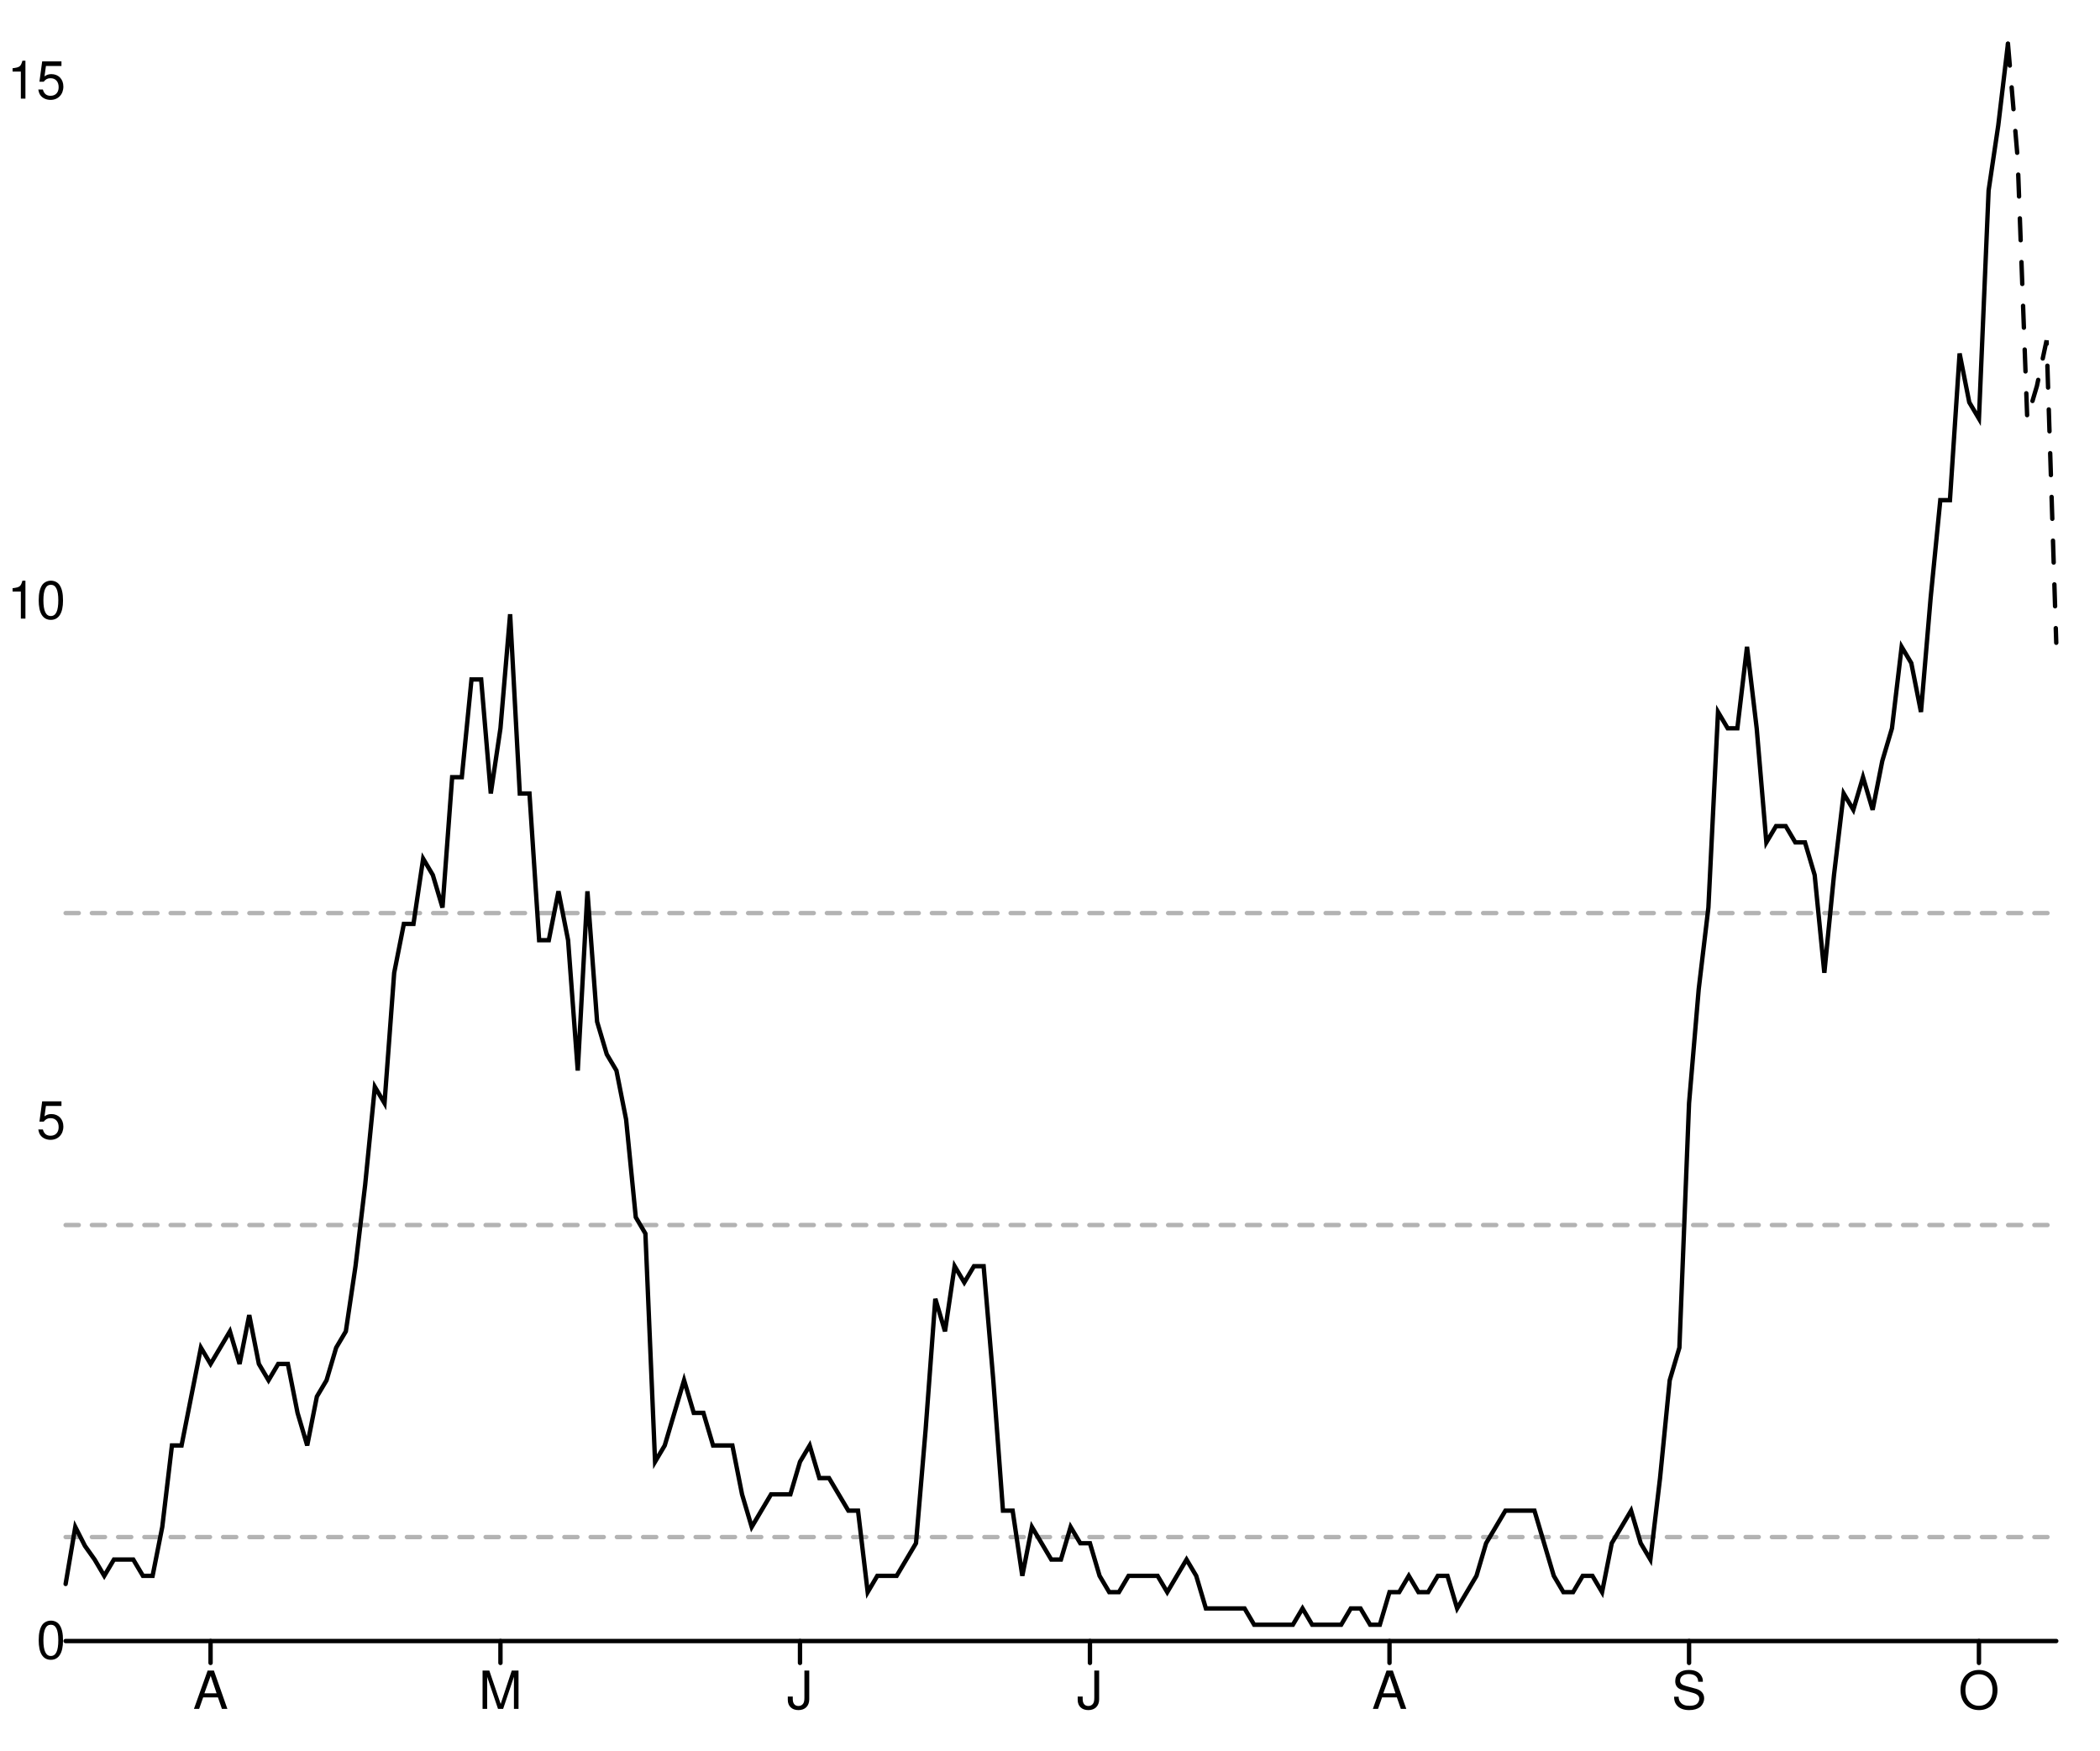
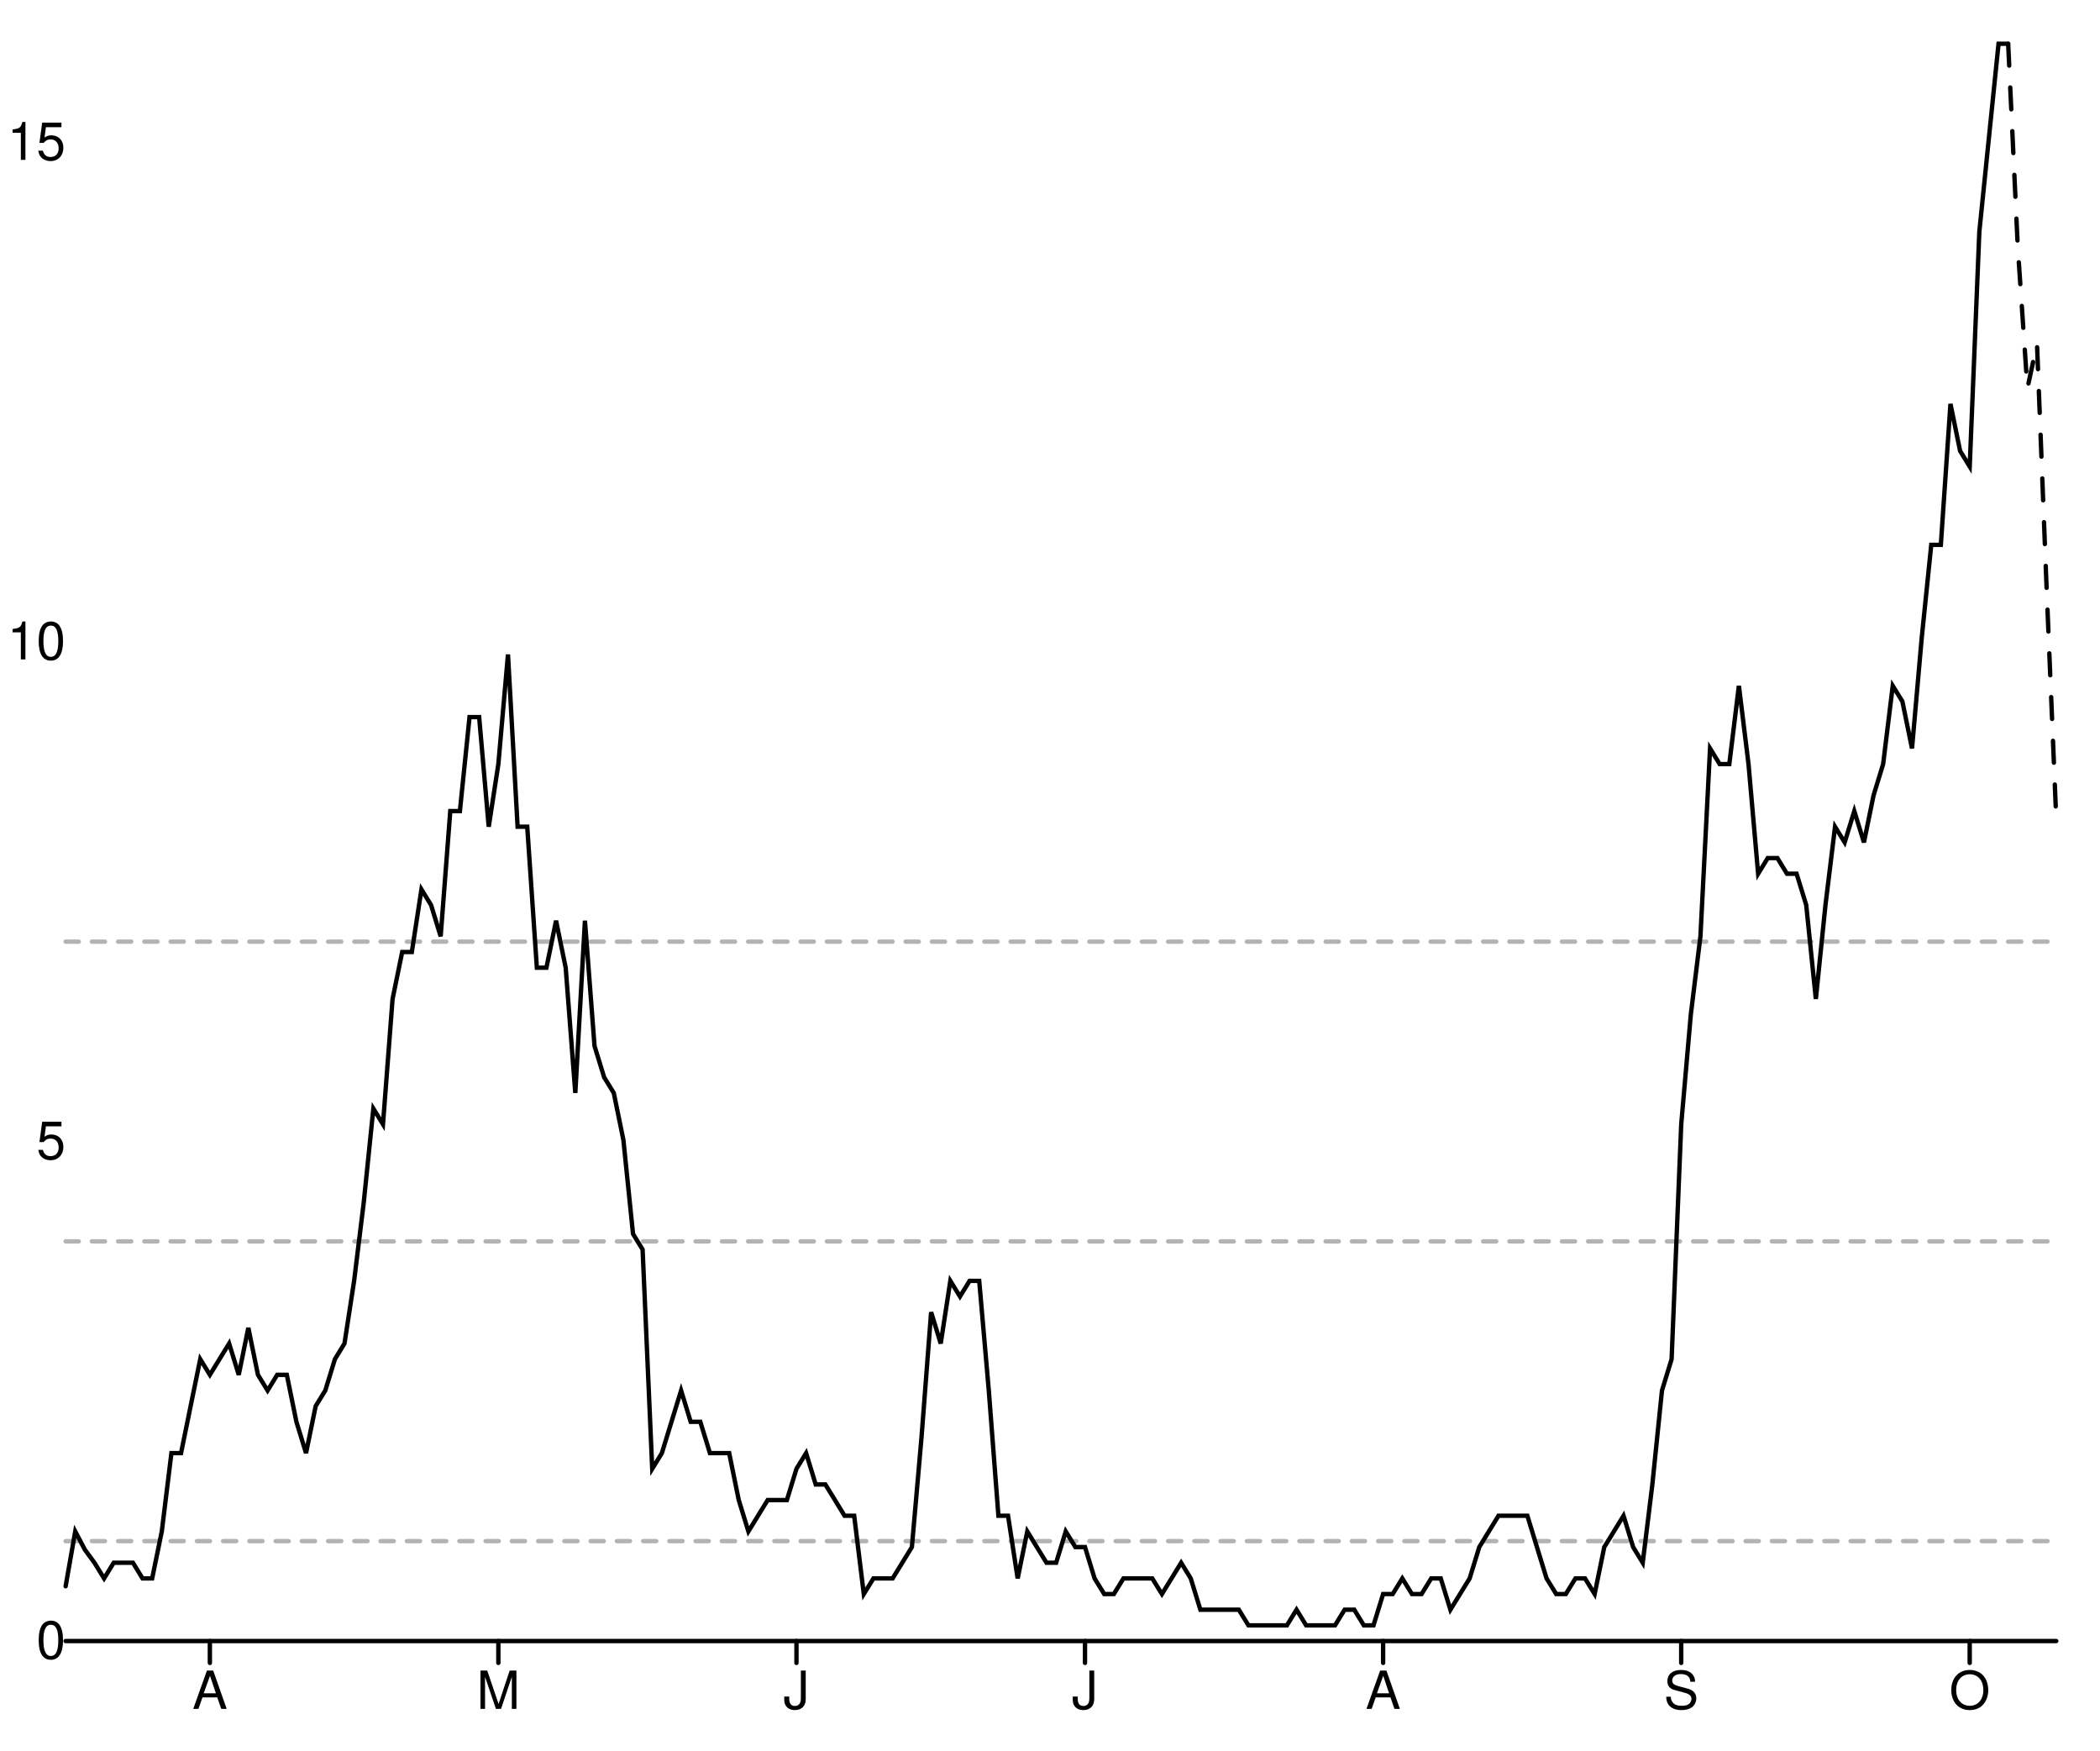
<svg xmlns="http://www.w3.org/2000/svg" width="480" height="400" viewBox="0 0 480 400" style="overflow:display" preserveAspectRatio="xMinYMin meet" overflow="visible">
  <defs>
    <style>
	.data-series path.line { fill-opacity: 0; stroke: black; }
	.data-series path.line.dotted { stroke-dasharray: 12 20 }
	.data-series circle { display: none; }
	.data-series:hover path.line, .data-series.on path.line { stroke-width: 1; }
	.data-series:hover circle, .data-series.on circle { display: inline; }
	.data-series circle:hover, .data-series circle.on { r: 1px!important; }
	.graph-grid { font-family: "Helvetica Neue",Helvetica,Arial,"Lucida Grande",sans-serif; }
	.graph-grid line { stroke: black; stroke-width: 1; stroke-linecap: round; }
	.graph-grid.graph-grid-x text { text-anchor: middle; dominant-baseline: hanging; transform: translateY(10px); }
	.graph-grid.graph-grid-y text { text-anchor: end; dominant-baseline: middle; transform: translateX(-10px); }
	</style>
  </defs>
  <g class="graph-grid graph-grid-y">
    <line x1="15.00" y1="375.00" x2="470.00" y2="375.00" data-left="15" />
    <text x="25" y="375" text-anchor="end">0</text>
-     <text x="25" y="256.181" text-anchor="end">5</text>
-     <text x="25" y="137.362" text-anchor="end">10</text>
-     <text x="25" y="18.542" text-anchor="end">15</text>
+     <text x="25" y="260.84" text-anchor="end">5</text>
+     <text x="25" y="146.681" text-anchor="end">10</text>
+     <text x="25" y="32.521" text-anchor="end">15</text>
    <text style="text-anchor:middle;dominant-baseline:hanging;font-weight:bold;transform: translateY(192.5px) rotate(-90deg);" />
  </g>
  <g class="graph-grid graph-grid-x">
-     <line class="tick" x1="48.13" y1="375.00" x2="48.13" y2="380.00" />
-     <text x="48.131" y="375" text-anchor="middle">A</text>
-     <line class="tick" x1="114.39" y1="375.00" x2="114.39" y2="380.00" />
-     <text x="114.393" y="375" text-anchor="middle">M</text>
-     <line class="tick" x1="182.86" y1="375.00" x2="182.86" y2="380.00" />
-     <text x="182.864" y="375" text-anchor="middle">J</text>
-     <line class="tick" x1="249.13" y1="375.00" x2="249.13" y2="380.00" />
-     <text x="249.126" y="375" text-anchor="middle">J</text>
-     <line class="tick" x1="317.60" y1="375.00" x2="317.60" y2="380.00" />
-     <text x="317.597" y="375" text-anchor="middle">A</text>
-     <line class="tick" x1="386.07" y1="375.00" x2="386.07" y2="380.00" />
-     <text x="386.068" y="375" text-anchor="middle">S</text>
-     <line class="tick" x1="452.33" y1="375.00" x2="452.33" y2="380.00" />
-     <text x="452.33" y="375" text-anchor="middle">O</text>
+     <line class="tick" x1="47.97" y1="375.00" x2="47.97" y2="380.00" />
+     <text x="47.971" y="375" text-anchor="middle">A</text>
+     <line class="tick" x1="113.91" y1="375.00" x2="113.91" y2="380.00" />
+     <text x="113.913" y="375" text-anchor="middle">M</text>
+     <line class="tick" x1="182.05" y1="375.00" x2="182.05" y2="380.00" />
+     <text x="182.053" y="375" text-anchor="middle">J</text>
+     <line class="tick" x1="248.00" y1="375.00" x2="248.00" y2="380.00" />
+     <text x="247.995" y="375" text-anchor="middle">J</text>
+     <line class="tick" x1="316.14" y1="375.00" x2="316.14" y2="380.00" />
+     <text x="316.135" y="375" text-anchor="middle">A</text>
+     <line class="tick" x1="384.28" y1="375.00" x2="384.28" y2="380.00" />
+     <text x="384.275" y="375" text-anchor="middle">S</text>
+     <line class="tick" x1="450.22" y1="375.00" x2="450.22" y2="380.00" />
+     <text x="450.217" y="375" text-anchor="middle">O</text>
    <text style="text-anchor:middle;dominant-baseline:hanging;font-weight:bold;transform: translateY(192.5px) rotate(-90deg);" />
  </g>
  <g data-series="widespread" class="data-series">
-     <path d="M 15.00,208.65L 470.00,208.65" id="E07000169-level-0" class="line" stroke-width="1" stroke-linecap="round" stroke-dasharray="3,3" fill-opacity="0.3" opacity="0.3" />
+     <path d="M 15.00,215.18L 470.00,215.18" id="E07000169-level-0" class="line" stroke-width="1" stroke-linecap="round" stroke-dasharray="3,3" fill-opacity="0.3" opacity="0.3" />
  </g>
  <g data-series="substantial" class="data-series">
-     <path d="M 15.00,279.94L 470.00,279.94" id="E07000169-level-1" class="line" stroke-width="1" stroke-linecap="round" stroke-dasharray="3,3" fill-opacity="0.3" opacity="0.3" />
+     <path d="M 15.00,283.67L 470.00,283.67" id="E07000169-level-1" class="line" stroke-width="1" stroke-linecap="round" stroke-dasharray="3,3" fill-opacity="0.3" opacity="0.3" />
  </g>
  <g data-series="moderate" class="data-series">
-     <path d="M 15.00,351.24L 470.00,351.24" id="E07000169-level-2" class="line" stroke-width="1" stroke-linecap="round" stroke-dasharray="3,3" fill-opacity="0.3" opacity="0.3" />
+     <path d="M 15.00,352.17L 470.00,352.17" id="E07000169-level-2" class="line" stroke-width="1" stroke-linecap="round" stroke-dasharray="3,3" fill-opacity="0.3" opacity="0.3" />
  </g>
  <g data-series="new-cases" class="data-series">
-     <path d="M 15.00,361.96L 17.21,348.93L 19.42,353.27L 21.63,356.38L 23.83,360.10L 26.04,356.38L 28.25,356.38L 30.46,356.38L 32.67,360.10L 34.88,360.10L 37.09,348.93L 39.30,330.31L 41.50,330.31L 43.71,319.13L 45.92,307.96L 48.13,311.68L 50.34,307.96L 52.55,304.23L 54.76,311.68L 56.97,300.51L 59.17,311.68L 61.38,315.41L 63.59,311.68L 65.80,311.68L 68.01,322.86L 70.22,330.31L 72.43,319.13L 74.64,315.41L 76.84,307.96L 79.05,304.23L 81.26,289.34L 83.47,270.71L 85.68,248.37L 87.89,252.09L 90.10,222.30L 92.31,211.12L 94.51,211.12L 96.72,196.22L 98.93,199.95L 101.14,207.40L 103.35,177.60L 105.56,177.60L 107.77,155.26L 109.98,155.26L 112.18,181.33L 114.39,166.43L 116.60,140.36L 118.81,181.33L 121.02,181.33L 123.23,214.85L 125.44,214.85L 127.65,203.67L 129.85,214.85L 132.06,244.64L 134.27,203.67L 136.48,233.47L 138.69,240.92L 140.90,244.64L 143.11,255.82L 145.32,278.16L 147.52,281.89L 149.73,334.03L 151.94,330.31L 154.15,322.86L 156.36,315.41L 158.57,322.86L 160.78,322.86L 162.99,330.31L 165.19,330.31L 167.40,330.31L 169.61,341.48L 171.82,348.93L 174.03,345.20L 176.24,341.48L 178.45,341.48L 180.66,341.48L 182.86,334.03L 185.07,330.31L 187.28,337.76L 189.49,337.76L 191.70,341.48L 193.91,345.20L 196.12,345.20L 198.33,363.83L 200.53,360.10L 202.74,360.10L 204.95,360.10L 207.16,356.38L 209.37,352.65L 211.58,326.58L 213.79,296.79L 216.00,304.23L 218.20,289.34L 220.41,293.06L 222.62,289.34L 224.83,289.34L 227.04,315.41L 229.25,345.20L 231.46,345.20L 233.67,360.10L 235.87,348.93L 238.08,352.65L 240.29,356.38L 242.50,356.38L 244.71,348.93L 246.92,352.65L 249.13,352.65L 251.33,360.10L 253.54,363.83L 255.75,363.83L 257.96,360.10L 260.17,360.10L 262.38,360.10L 264.59,360.10L 266.80,363.83L 269.00,360.10L 271.21,356.38L 273.42,360.10L 275.63,367.55L 277.84,367.55L 280.05,367.55L 282.26,367.55L 284.47,367.55L 286.67,371.28L 288.88,371.28L 291.09,371.28L 293.30,371.28L 295.51,371.28L 297.72,367.55L 299.93,371.28L 302.14,371.28L 304.34,371.28L 306.55,371.28L 308.76,367.55L 310.97,367.55L 313.18,371.28L 315.39,371.28L 317.60,363.83L 319.81,363.83L 322.01,360.10L 324.22,363.83L 326.43,363.83L 328.64,360.10L 330.85,360.10L 333.06,367.55L 335.27,363.83L 337.48,360.10L 339.68,352.65L 341.89,348.93L 344.10,345.20L 346.31,345.20L 348.52,345.20L 350.73,345.20L 352.94,352.65L 355.15,360.10L 357.35,363.83L 359.56,363.83L 361.77,360.10L 363.98,360.10L 366.19,363.83L 368.40,352.65L 370.61,348.93L 372.82,345.20L 375.02,352.65L 377.23,356.38L 379.44,337.76L 381.65,315.41L 383.86,307.96L 386.07,252.09L 388.28,226.02L 390.49,207.40L 392.69,162.70L 394.90,166.43L 397.11,166.43L 399.32,147.81L 401.53,166.43L 403.74,192.50L 405.95,188.78L 408.16,188.78L 410.36,192.50L 412.57,192.50L 414.78,199.95L 416.99,222.30L 419.20,199.95L 421.41,181.33L 423.62,185.05L 425.83,177.60L 428.03,185.05L 430.24,173.88L 432.45,166.43L 434.66,147.81L 436.87,151.53L 439.08,162.70L 441.29,136.63L 443.50,114.29L 445.70,114.29L 447.91,80.77L 450.12,91.94L 452.33,95.66L 454.54,43.52L 456.75,28.62L 458.96,10.00" id="New cases" class="line" stroke-width="1" stroke-linecap="round" />
+     <path d="M 15.00,362.48L 17.20,349.95L 19.40,354.13L 21.59,357.11L 23.79,360.69L 25.99,357.11L 28.19,357.11L 30.39,357.11L 32.58,360.69L 34.78,360.69L 36.98,349.95L 39.18,332.06L 41.38,332.06L 43.57,321.32L 45.77,310.59L 47.97,314.17L 50.17,310.59L 52.37,307.01L 54.57,314.17L 56.76,303.43L 58.96,314.17L 61.16,317.75L 63.36,314.17L 65.56,314.17L 67.75,324.90L 69.95,332.06L 72.15,321.32L 74.35,317.75L 76.55,310.59L 78.74,307.01L 80.94,292.70L 83.14,274.80L 85.34,253.33L 87.54,256.91L 89.73,228.28L 91.93,217.55L 94.13,217.55L 96.33,203.24L 98.53,206.81L 100.72,213.97L 102.92,185.34L 105.12,185.34L 107.32,163.87L 109.52,163.87L 111.71,188.92L 113.91,174.61L 116.11,149.56L 118.31,188.92L 120.51,188.92L 122.71,221.13L 124.90,221.13L 127.10,210.39L 129.30,221.13L 131.50,249.75L 133.70,210.39L 135.89,239.02L 138.09,246.18L 140.29,249.75L 142.49,260.49L 144.69,281.96L 146.88,285.54L 149.08,335.64L 151.28,332.06L 153.48,324.90L 155.68,317.75L 157.87,324.90L 160.07,324.90L 162.27,332.06L 164.47,332.06L 166.67,332.06L 168.86,342.79L 171.06,349.95L 173.26,346.37L 175.46,342.79L 177.66,342.79L 179.86,342.79L 182.05,335.64L 184.25,332.06L 186.45,339.22L 188.65,339.22L 190.85,342.79L 193.04,346.37L 195.24,346.37L 197.44,364.26L 199.64,360.69L 201.84,360.69L 204.03,360.69L 206.23,357.11L 208.43,353.53L 210.63,328.48L 212.83,299.85L 215.02,307.01L 217.22,292.70L 219.42,296.27L 221.62,292.70L 223.82,292.70L 226.01,317.75L 228.21,346.37L 230.41,346.37L 232.61,360.69L 234.81,349.95L 237.00,353.53L 239.20,357.11L 241.40,357.11L 243.60,349.95L 245.80,353.53L 248.00,353.53L 250.19,360.69L 252.39,364.26L 254.59,364.26L 256.79,360.69L 258.99,360.69L 261.18,360.69L 263.38,360.69L 265.58,364.26L 267.78,360.69L 269.98,357.11L 272.17,360.69L 274.37,367.84L 276.57,367.84L 278.77,367.84L 280.97,367.84L 283.16,367.84L 285.36,371.42L 287.56,371.42L 289.76,371.42L 291.96,371.42L 294.15,371.42L 296.35,367.84L 298.55,371.42L 300.75,371.42L 302.95,371.42L 305.14,371.42L 307.34,367.84L 309.54,367.84L 311.74,371.42L 313.94,371.42L 316.14,364.26L 318.33,364.26L 320.53,360.69L 322.73,364.26L 324.93,364.26L 327.13,360.69L 329.32,360.69L 331.52,367.84L 333.72,364.26L 335.92,360.69L 338.12,353.53L 340.31,349.95L 342.51,346.37L 344.71,346.37L 346.91,346.37L 349.11,346.37L 351.30,353.53L 353.50,360.69L 355.70,364.26L 357.90,364.26L 360.10,360.69L 362.29,360.69L 364.49,364.26L 366.69,353.53L 368.89,349.95L 371.09,346.37L 373.29,353.53L 375.48,357.11L 377.68,339.22L 379.88,317.75L 382.08,310.59L 384.28,256.91L 386.47,231.86L 388.67,213.97L 390.87,171.03L 393.07,174.61L 395.27,174.61L 397.46,156.72L 399.66,174.61L 401.86,199.66L 404.06,196.08L 406.26,196.08L 408.45,199.66L 410.65,199.66L 412.85,206.81L 415.05,228.28L 417.25,206.81L 419.44,188.92L 421.64,192.50L 423.84,185.34L 426.04,192.50L 428.24,181.76L 430.43,174.61L 432.63,156.72L 434.83,160.29L 437.03,171.03L 439.23,145.98L 441.43,124.51L 443.62,124.51L 445.82,92.30L 448.02,103.04L 450.22,106.62L 452.42,52.94L 454.61,31.47L 456.81,10.00L 459.01,10.00" id="New cases" class="line" stroke-width="1" stroke-linecap="round" />
  </g>
  <g data-series="recent-cases" class="data-series">
-     <path d="M 458.96,10.00L 461.17,36.07L 463.37,95.66L 465.58,88.21L 467.79,77.79L 470.00,146.88" id="Recent cases" class="line" stroke-width="1" stroke-linecap="round" stroke-dasharray="5,5" />
+     <path d="M 459.01,10.00L 461.21,56.52L 463.41,88.73L 465.60,78.59L 467.80,134.53L 470.00,187.13" id="Recent cases" class="line" stroke-width="1" stroke-linecap="round" stroke-dasharray="5,5" />
  </g>
</svg>
